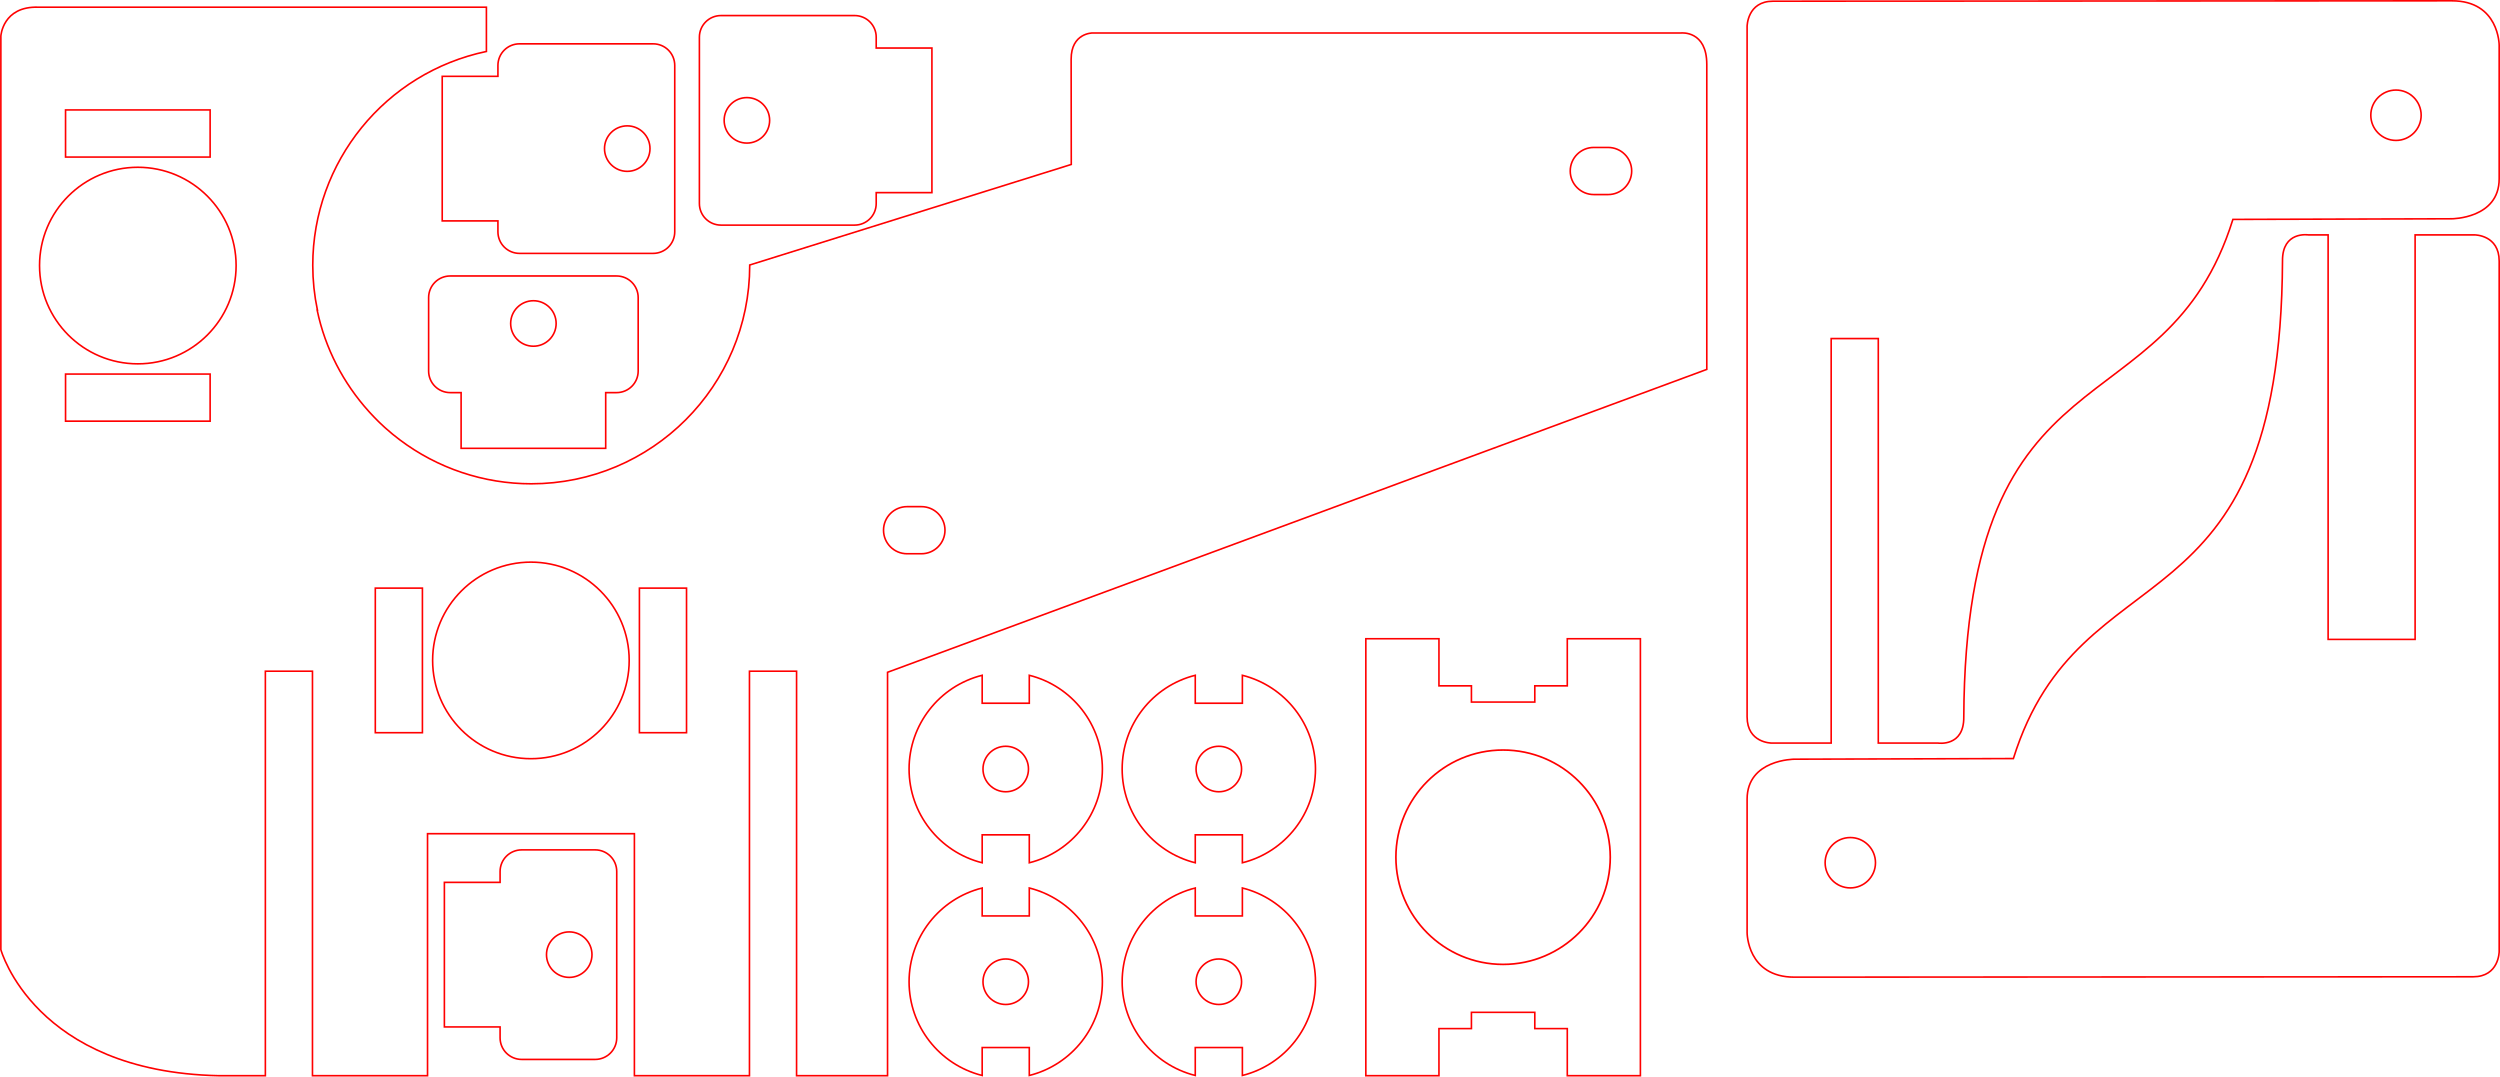
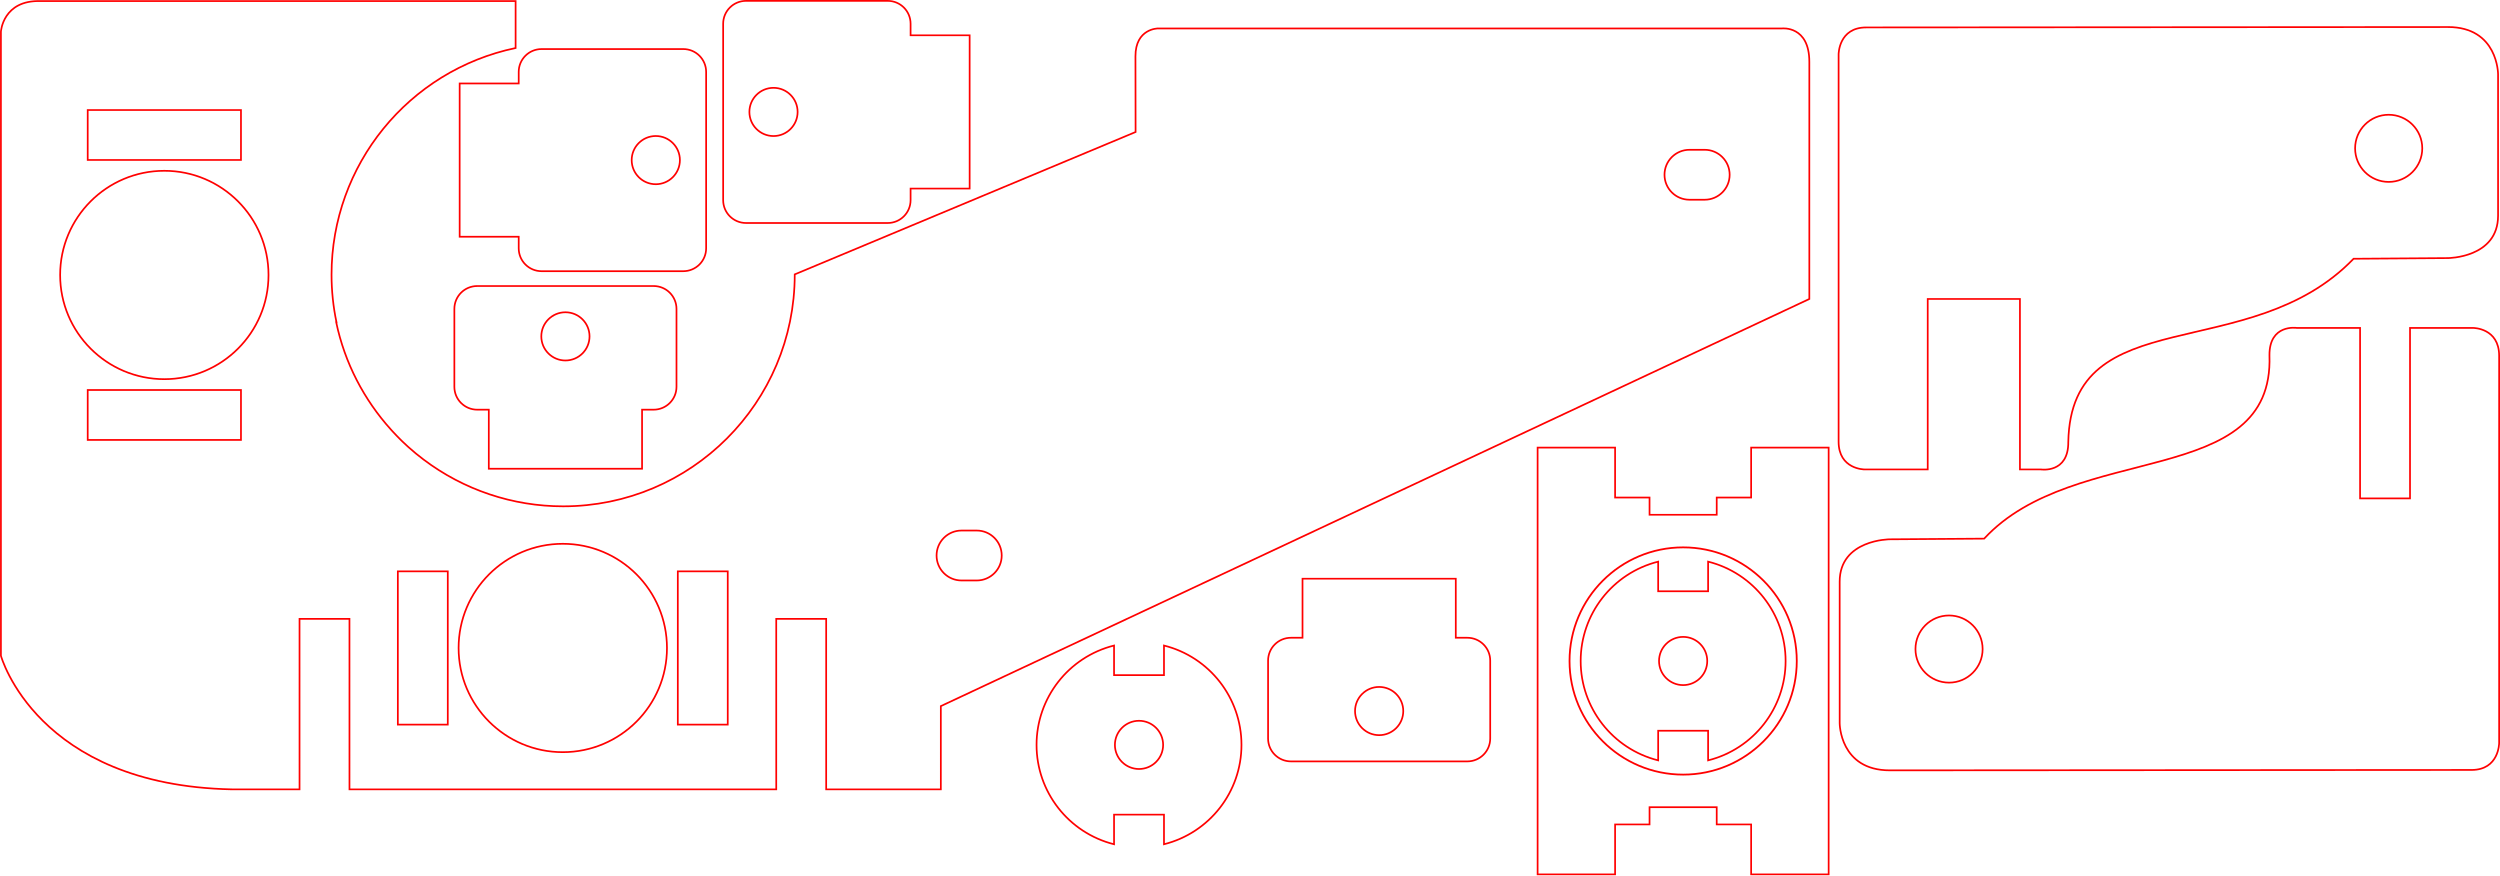
- <svg xmlns="http://www.w3.org/2000/svg" width="153.894mm" height="66.268mm" viewBox="0 0 153.894 66.268" version="1.1" id="svg8">
+ <svg xmlns="http://www.w3.org/2000/svg" width="145.178mm" height="50.826mm" viewBox="0 0 145.178 50.826" version="1.1" id="svg8">
  <defs id="defs2" />
-   <g id="layer1" transform="translate(-5.822096,-4.163574)">
+   <g id="layer1" transform="translate(-5.822096,-4.542073)">
    <g id="g859" transform="rotate(90,56.10933,51.06352)">
      <path id="path815" d="m 41.847,43.18 c -0.801,-2.4e-5 -1.45,0.649 -1.45,1.45 v 0.883 c -2.4e-5,0.801 0.649,1.45 1.45,1.45 0.801,2.4e-5 1.45,-0.649 1.45,-1.45 v -0.883 c 2.4e-5,-0.801 -0.649,-1.45 -1.45,-1.45 z" style="opacity:1;fill:none;fill-opacity:1;stroke:#ff0000;stroke-width:0.1;stroke-miterlimit:4;stroke-dasharray:none;stroke-dashoffset:0;stroke-opacity:1" />
    </g>
    <g id="g859-7" transform="rotate(90,88.30083,61.14402)">
      <path id="path815-5" d="m 41.847,43.18 c -0.801,-2.4e-5 -1.45,0.649 -1.45,1.45 v 0.883 c -2.4e-5,0.801 0.649,1.45 1.45,1.45 0.801,2.4e-5 1.45,-0.649 1.45,-1.45 v -0.883 c 2.4e-5,-0.801 -0.649,-1.45 -1.45,-1.45 z" style="opacity:1;fill:none;fill-opacity:1;stroke:#ff0000;stroke-width:0.1;stroke-miterlimit:4;stroke-dasharray:none;stroke-dashoffset:0;stroke-opacity:1" />
    </g>
-     <g id="g1527" transform="rotate(-90,46.34128,100.4922)">
-       <g transform="translate(22.85347,72.544)" id="g1053-2">
-         <path id="rect961-2" transform="matrix(0.2645833,0,0,0.2645833,99.7998,-4.508287)" d="m -97.227,381.692 -0.001,13.874 h 94.111 v 10.961 H -97.227 l -0.001,13.884 c 0,0 -0.943,6.065 6.032,6.007 88.668,0.449 65.676,46.934 115.801,62.614 l 0.149,50.946 c 0,0 0.022,11.004 9.3,11.004 h 31.071 c 0,0 10.345,0 10.339,-11.005 L 75.375,382.05 c -0.004,-6.042 -5.893,-6.044 -5.893,-6.044 H -91.125 c -6.102,0.002 -6.102,5.686 -6.102,5.686 z" style="opacity:1;fill:none;fill-opacity:1;stroke:#ff0000;stroke-width:0.378;stroke-miterlimit:4;stroke-dasharray:none;stroke-dashoffset:0;stroke-opacity:1" />
-       </g>
-       <path style="opacity:1;fill:none;fill-opacity:1;stroke:#ff0000;stroke-width:0.1;stroke-miterlimit:4;stroke-dasharray:none;stroke-dashoffset:0;stroke-opacity:1" d="m 137.126,207.464 a 1.55,1.55 0 0 1 -1.55,1.55 1.55,1.55 0 0 1 -1.55,-1.55 1.55,1.55 0 0 1 1.55,-1.55 1.55,1.55 0 0 1 1.55,1.55 z" id="path1256-2-1" />
-     </g>
-     <g id="g1331" transform="rotate(-90,71.99743,76.51693)">
-       <path id="rect1044" style="fill:none;stroke:#ff0000;stroke-width:0.1" d="m 78.133,94.419 v 4.501 h 2.9 v 1.999 h 1 v 3.901 h -1 v 2 h -2.9 v 4.5 h 26.9 v -4.5 h -2.9 v -2 h -1 v -3.901 h 1 v -1.999 h 2.9 v -4.501 z" />
+     <g id="g1331" transform="rotate(90,127.5445,78.88834)">
+       <path id="rect1044" style="fill:none;stroke:#ff0000;stroke-width:0.1" d="m 79.191,94.419 v 4.501 h 2.9 v 1.999 h 1 v 3.901 h -1 v 2 h -2.9 v 4.5 h 24.783 v -4.5 h -2.9 v -2 h -1 v -3.901 h 1 v -1.999 h 2.9 v -4.501 z" />
      <path style="fill:none;fill-opacity:1;stroke:#ff0000;stroke-width:0.105;stroke-miterlimit:4;stroke-dasharray:none;stroke-dashoffset:0;stroke-opacity:1" d="m 91.583,109.466 a 6.598,6.598 0 0 1 -6.598,-6.598 6.598,6.598 0 0 1 6.598,-6.598 6.598,6.598 0 0 1 6.598,6.598 6.598,6.598 0 0 1 -6.598,6.598 z" id="path1016-3-4-8" />
    </g>
-     <g id="g23153" transform="translate(-7.408334,-1.058333)">
+     <g id="g23153" transform="translate(15.30598,-9.634133)">
      <path style="fill:none;fill-opacity:1;stroke:#ff0000;stroke-width:0.1;stroke-miterlimit:4;stroke-dasharray:none;stroke-dashoffset:0;stroke-opacity:1" d="m 86.858,52.561 c 0,-0.773 0.627,-1.4 1.4,-1.4 0.773,0 1.4,0.627 1.4,1.4 0,0.773 -0.627,1.4 -1.4,1.4 -0.773,-1e-6 -1.4,-0.627 -1.4,-1.4 z" id="path1256-2-1-5-2-4-3-1" />
      <g id="g1148-0-6" transform="rotate(90,124.7042,67.97477)">
        <g id="g1250">
          <path id="path1222" style="fill:none;stroke:#ff0000;stroke-width:0.1" d="m 103.52,105.871 a 5.95,5.95 0 0 0 5.771,4.5 5.95,5.95 0 0 0 5.771,-4.5 h -1.721 v -2.9 h 1.721 a 5.95,5.95 0 0 0 -5.771,-4.5 5.95,5.95 0 0 0 -5.771,4.5 h 1.72 v 2.9 z" />
        </g>
      </g>
    </g>
    <g id="g1148-0-6-2-6" transform="rotate(90,132.7261,74.85585)" />
-     <path id="rect889-7" style="fill:none;fill-opacity:1;stroke:#ff0000;stroke-width:0.1;stroke-miterlimit:4;stroke-dasharray:none;stroke-dashoffset:0;stroke-opacity:1" d="M 109.307,6.194 H 73.072 c 0,0 -1.316,-0.006 -1.313,1.618 l 0.008,6.475 -19.794,6.189 v 0.019 c 1.9e-4,7.428 -6.022,13.45 -13.45,13.45 -2.925,-1.8e-4 -5.77,-0.954 -8.104,-2.716 -0.146,-0.11 -0.289,-0.223 -0.43,-0.338 -0.004,-0.003 -0.008,-0.006 -0.012,-0.01 l -0.013,-0.011 c -0.122,-0.101 -0.242,-0.204 -0.36,-0.309 -0.035,-0.031 -0.069,-0.061 -0.104,-0.092 -0.104,-0.094 -0.206,-0.189 -0.306,-0.286 l -0.002,-0.002 c -0.037,-0.036 -0.074,-0.072 -0.111,-0.109 l -0.015,-0.015 c -0.07,-0.07 -0.139,-0.14 -0.208,-0.211 -7.9e-4,-8e-4 -0.002,-0.002 -0.003,-0.003 -0.073,-0.075 -0.144,-0.151 -0.215,-0.228 -0.036,-0.039 -0.071,-0.078 -0.107,-0.117 -0.003,-0.003 -0.005,-0.006 -0.008,-0.009 -1.561,-1.729 -2.681,-3.863 -3.179,-6.229 h 0.017 c -0.191,-0.909 -0.288,-1.836 -0.288,-2.766 2.7e-4,-6.364 4.461,-11.857 10.689,-13.163 V 4.606 h -18.892 l -8.696,4.5e-5 c -2.19,-0.067 -2.301,1.777 -2.301,1.777 v 56.24 c 0,0 2.064,7.523 13.408,7.758 h 2.874 v -24.9 h 2.9 v 24.9 h 7.083 v -14.897 h 12.734 v 14.897 h 7.083 v -24.9 h 2.9 v 24.9 h 5.6 V 45.548 L 110.888,26.903 V 8.143 C 110.895,6.019 109.307,6.194 109.307,6.194 Z" />
-     <g id="g1025-5-3-6" transform="matrix(0,1.016807,-1.016806,0,87.72178,-108.6207)" style="stroke-width:0.983">
+     <g id="g1025-5-3-6" transform="matrix(0,1.016807,-1.016806,0,88.78011,-108.6207)" style="stroke-width:0.983">
      <path style="opacity:1;fill:none;fill-opacity:1;stroke:#ff0000;stroke-width:0.098;stroke-miterlimit:4;stroke-dasharray:none;stroke-dashoffset:0;stroke-opacity:1" d="m 132.947,72.202 a 5.95,5.95 0 0 1 -5.95,5.95 5.95,5.95 0 0 1 -5.95,-5.95 5.95,5.95 0 0 1 5.95,-5.95 5.95,5.95 0 0 1 5.95,5.95 z" id="path1016-0-6-4" />
    </g>
-     <g id="g1025-5-3-6-5" transform="matrix(0,1.016807,-1.016806,0,111.9189,-84.31449)" style="stroke-width:0.983">
+     <g id="g1025-5-3-6-5" transform="matrix(0,1.016807,-1.016806,0,111.9189,-86.96032)" style="stroke-width:0.983">
      <path style="opacity:1;fill:none;fill-opacity:1;stroke:#ff0000;stroke-width:0.098;stroke-miterlimit:4;stroke-dasharray:none;stroke-dashoffset:0;stroke-opacity:1" d="m 132.947,72.202 a 5.95,5.95 0 0 1 -5.95,5.95 5.95,5.95 0 0 1 -5.95,-5.95 5.95,5.95 0 0 1 5.95,-5.95 5.95,5.95 0 0 1 5.95,5.95 z" id="path1016-0-6-4-4" />
    </g>
-     <rect style="fill:none;stroke:#ff0000;stroke-width:0.1" id="rect12550" width="2.9" height="8.9" x="28.925" y="40.367" />
-     <rect style="fill:none;stroke:#ff0000;stroke-width:0.1" id="rect12550-0" width="2.9" height="8.9" x="45.183" y="40.367" />
-     <g id="g12658" transform="translate(2.948057,-20.32653)">
+     <rect style="fill:none;stroke:#ff0000;stroke-width:0.1" id="rect12550" width="2.9" height="8.9" x="28.925" y="37.721" />
+     <rect style="fill:none;stroke:#ff0000;stroke-width:0.1" id="rect12550-0" width="2.9" height="8.9" x="45.183" y="37.721" />
+     <g id="g12658" transform="translate(4.006391,-20.32653)">
      <rect style="fill:none;stroke:#ff0000;stroke-width:0.1" id="rect12550-1" width="2.9" height="8.9" x="31.258" y="-15.809" transform="rotate(90)" />
      <rect style="fill:none;stroke:#ff0000;stroke-width:0.1" id="rect12550-0-5" width="2.9" height="8.9" x="47.516" y="-15.809" transform="rotate(90)" />
    </g>
-     <g id="g3755" transform="translate(1.881841,-51.92049)">
-       <g id="g3869" transform="translate(0,-2.116667)">
-         <path id="rect12583-6" style="fill:none;stroke:#ff0000;stroke-width:0.378" d="m 119.645,284.18 c -2.787,0 -5.029,2.245 -5.029,5.031 v 17.078 c 0,2.787 2.243,5.029 5.029,5.029 h 2.529 v 12.961 h 33.639 v -12.961 h 2.527 c 2.787,0 5.031,-2.243 5.031,-5.029 v -17.078 c 0,-2.787 -2.245,-5.031 -5.031,-5.031 z" transform="scale(0.2645833)" />
-         <path style="fill:none;fill-opacity:1;stroke:#ff0000;stroke-width:0.1;stroke-miterlimit:4;stroke-dasharray:none;stroke-dashoffset:0;stroke-opacity:1" d="m 35.375,78.113 c 0,-0.773 0.627,-1.4 1.4,-1.4 0.773,0 1.4,0.627 1.4,1.4 0,0.773 -0.627,1.4 -1.4,1.4 -0.773,-10e-7 -1.4,-0.627 -1.4,-1.4 z" id="path1256-2-1-5-2-4" />
-       </g>
-       <g id="g3869-1" transform="rotate(90,19.50963,97.58442)">
-         <path id="rect12583-6-5" style="fill:none;stroke:#ff0000;stroke-width:0.378" d="m 119.645,284.18 c -2.787,0 -5.029,2.245 -5.029,5.031 v 17.078 c 0,2.787 2.243,5.029 5.029,5.029 h 2.529 v 12.961 h 33.639 v -12.961 h 2.527 c 2.787,0 5.031,-2.243 5.031,-5.029 v -17.078 c 0,-2.787 -2.245,-5.031 -5.031,-5.031 z" transform="scale(0.2645833)" />
-         <path style="fill:none;fill-opacity:1;stroke:#ff0000;stroke-width:0.1;stroke-miterlimit:4;stroke-dasharray:none;stroke-dashoffset:0;stroke-opacity:1" d="m 35.375,78.113 c 0,-0.773 0.627,-1.4 1.4,-1.4 0.773,0 1.4,0.627 1.4,1.4 0,0.773 -0.627,1.4 -1.4,1.4 -0.773,-10e-7 -1.4,-0.627 -1.4,-1.4 z" id="path1256-2-1-5-2-4-0" />
-       </g>
-       <g id="g3869-8" transform="rotate(90,44.25214,72.70884)">
-         <path id="rect12583-6-2" style="fill:none;stroke:#ff0000;stroke-width:0.378" d="m 119.645,270.18 c -2.787,0 -5.029,2.245 -5.029,5.031 v 31.078 c 0,2.787 2.243,5.029 5.029,5.029 h 2.529 v 12.961 h 33.639 v -12.961 h 2.527 c 2.787,0 5.031,-2.243 5.031,-5.029 v -31.078 c 0,-2.787 -2.245,-5.031 -5.031,-5.031 z" transform="scale(0.2645833)" />
-         <path style="fill:none;fill-opacity:1;stroke:#ff0000;stroke-width:0.1;stroke-miterlimit:4;stroke-dasharray:none;stroke-dashoffset:0;stroke-opacity:1" d="m 35.375,74.409 c 0,-0.773 0.627,-1.4 1.4,-1.4 0.773,0 1.4,0.627 1.4,1.4 0,0.773 -0.627,1.4 -1.4,1.4 -0.773,-10e-7 -1.4,-0.627 -1.4,-1.4 z" id="path1256-2-1-5-2-4-3" />
-       </g>
-       <g id="g3869-8-4" transform="rotate(-90,37.88747,62.37953)">
-         <path id="rect12583-6-2-7" style="fill:none;stroke:#ff0000;stroke-width:0.378" d="m 119.645,270.18 c -2.787,0 -5.029,2.245 -5.029,5.031 v 31.078 c 0,2.787 2.243,5.029 5.029,5.029 h 2.529 v 12.961 h 33.639 v -12.961 h 2.527 c 2.787,0 5.031,-2.243 5.031,-5.029 v -31.078 c 0,-2.787 -2.245,-5.031 -5.031,-5.031 z" transform="scale(0.2645833)" />
-         <path style="fill:none;fill-opacity:1;stroke:#ff0000;stroke-width:0.1;stroke-miterlimit:4;stroke-dasharray:none;stroke-dashoffset:0;stroke-opacity:1" d="m 35.375,74.409 c 0,-0.773 0.627,-1.4 1.4,-1.4 0.773,0 1.4,0.627 1.4,1.4 0,0.773 -0.627,1.4 -1.4,1.4 -0.773,-10e-7 -1.4,-0.627 -1.4,-1.4 z" id="path1256-2-1-5-2-4-3-6" />
-       </g>
+     <g id="g3869" transform="translate(1.881841,-54.03716)">
+       <path id="rect12583-6" style="fill:none;stroke:#ff0000;stroke-width:0.378" d="m 119.645,284.18 c -2.787,0 -5.029,2.245 -5.029,5.031 v 17.078 c 0,2.787 2.243,5.029 5.029,5.029 h 2.529 v 12.961 h 33.639 v -12.961 h 2.527 c 2.787,0 5.031,-2.243 5.031,-5.029 v -17.078 c 0,-2.787 -2.245,-5.031 -5.031,-5.031 z" transform="scale(0.2645833)" />
+       <path style="fill:none;fill-opacity:1;stroke:#ff0000;stroke-width:0.1;stroke-miterlimit:4;stroke-dasharray:none;stroke-dashoffset:0;stroke-opacity:1" d="m 35.375,78.113 c 0,-0.773 0.627,-1.4 1.4,-1.4 0.773,0 1.4,0.627 1.4,1.4 0,0.773 -0.627,1.4 -1.4,1.4 -0.773,-10e-7 -1.4,-0.627 -1.4,-1.4 z" id="path1256-2-1-5-2-4" />
    </g>
-     <g id="g23153-5" transform="translate(-20.52528,-1.058333)">
+     <g id="g3869-1" transform="rotate(180,61.34308,61.97329)">
+       <path id="rect12583-6-5" style="fill:none;stroke:#ff0000;stroke-width:0.378" d="m 119.645,284.18 c -2.787,0 -5.029,2.245 -5.029,5.031 v 17.078 c 0,2.787 2.243,5.029 5.029,5.029 h 2.529 v 12.961 h 33.639 v -12.961 h 2.527 c 2.787,0 5.031,-2.243 5.031,-5.029 v -17.078 c 0,-2.787 -2.245,-5.031 -5.031,-5.031 z" transform="scale(0.2645833)" />
+       <path style="fill:none;fill-opacity:1;stroke:#ff0000;stroke-width:0.1;stroke-miterlimit:4;stroke-dasharray:none;stroke-dashoffset:0;stroke-opacity:1" d="m 35.375,78.113 c 0,-0.773 0.627,-1.4 1.4,-1.4 0.773,0 1.4,0.627 1.4,1.4 0,0.773 -0.627,1.4 -1.4,1.4 -0.773,-10e-7 -1.4,-0.627 -1.4,-1.4 z" id="path1256-2-1-5-2-4-0" />
+     </g>
+     <g id="g3869-8" transform="rotate(90,70.62414,47.68951)">
+       <path id="rect12583-6-2" style="fill:none;stroke:#ff0000;stroke-width:0.378" d="m 119.645,270.18 c -2.787,0 -5.029,2.245 -5.029,5.031 v 31.078 c 0,2.787 2.243,5.029 5.029,5.029 h 2.529 v 12.961 h 33.639 v -12.961 h 2.527 c 2.787,0 5.031,-2.243 5.031,-5.029 v -31.078 c 0,-2.787 -2.245,-5.031 -5.031,-5.031 z" transform="scale(0.2645833)" />
+       <path style="fill:none;fill-opacity:1;stroke:#ff0000;stroke-width:0.1;stroke-miterlimit:4;stroke-dasharray:none;stroke-dashoffset:0;stroke-opacity:1" d="m 35.375,74.409 c 0,-0.773 0.627,-1.4 1.4,-1.4 0.773,0 1.4,0.627 1.4,1.4 0,0.773 -0.627,1.4 -1.4,1.4 -0.773,-10e-7 -1.4,-0.627 -1.4,-1.4 z" id="path1256-2-1-5-2-4-3" />
+     </g>
+     <g id="g3869-8-4" transform="rotate(-90,12.0744,35.74294)">
+       <path id="rect12583-6-2-7" style="fill:none;stroke:#ff0000;stroke-width:0.378" d="m 119.645,270.18 c -2.787,0 -5.029,2.245 -5.029,5.031 v 31.078 c 0,2.787 2.243,5.029 5.029,5.029 h 2.529 v 12.961 h 33.639 v -12.961 h 2.527 c 2.787,0 5.031,-2.243 5.031,-5.029 v -31.078 c 0,-2.787 -2.245,-5.031 -5.031,-5.031 z" transform="scale(0.2645833)" />
+       <path style="fill:none;fill-opacity:1;stroke:#ff0000;stroke-width:0.1;stroke-miterlimit:4;stroke-dasharray:none;stroke-dashoffset:0;stroke-opacity:1" d="m 35.375,74.409 c 0,-0.773 0.627,-1.4 1.4,-1.4 0.773,0 1.4,0.627 1.4,1.4 0,0.773 -0.627,1.4 -1.4,1.4 -0.773,-10e-7 -1.4,-0.627 -1.4,-1.4 z" id="path1256-2-1-5-2-4-3-6" />
+     </g>
+     <g id="g23153-5" transform="translate(-16.29195,-4.7625)">
      <path style="fill:none;fill-opacity:1;stroke:#ff0000;stroke-width:0.1;stroke-miterlimit:4;stroke-dasharray:none;stroke-dashoffset:0;stroke-opacity:1" d="m 86.858,52.561 c 0,-0.773 0.627,-1.4 1.4,-1.4 0.773,0 1.4,0.627 1.4,1.4 0,0.773 -0.627,1.4 -1.4,1.4 -0.773,-1e-6 -1.4,-0.627 -1.4,-1.4 z" id="path1256-2-1-5-2-4-3-1-0" />
      <g id="g1148-0-6-4" transform="rotate(90,124.7042,67.97477)">
        <g id="g1250-9">
          <path id="path1222-6" style="fill:none;stroke:#ff0000;stroke-width:0.1" d="m 103.52,105.871 a 5.95,5.95 0 0 0 5.771,4.5 5.95,5.95 0 0 0 5.771,-4.5 h -1.721 v -2.9 h 1.721 a 5.95,5.95 0 0 0 -5.771,-4.5 5.95,5.95 0 0 0 -5.771,4.5 h 1.72 v 2.9 z" />
        </g>
      </g>
    </g>
-     <g id="g23153-7" transform="translate(-20.52528,12.03559)">
-       <path style="fill:none;fill-opacity:1;stroke:#ff0000;stroke-width:0.1;stroke-miterlimit:4;stroke-dasharray:none;stroke-dashoffset:0;stroke-opacity:1" d="m 86.858,52.561 c 0,-0.773 0.627,-1.4 1.4,-1.4 0.773,0 1.4,0.627 1.4,1.4 0,0.773 -0.627,1.4 -1.4,1.4 -0.773,-1e-6 -1.4,-0.627 -1.4,-1.4 z" id="path1256-2-1-5-2-4-3-1-4" />
-       <g id="g1148-0-6-3" transform="rotate(90,124.7042,67.97477)">
-         <g id="g1250-0">
-           <path id="path1222-9" style="fill:none;stroke:#ff0000;stroke-width:0.1" d="m 103.52,105.871 a 5.95,5.95 0 0 0 5.771,4.5 5.95,5.95 0 0 0 5.771,-4.5 h -1.721 v -2.9 h 1.721 a 5.95,5.95 0 0 0 -5.771,-4.5 5.95,5.95 0 0 0 -5.771,4.5 h 1.72 v 2.9 z" />
+     <path id="rect889-7-1" style="fill:none;fill-opacity:1;stroke:#ff0000;stroke-width:0.1;stroke-miterlimit:4;stroke-dasharray:none;stroke-dashoffset:0;stroke-opacity:1" d="M 109.306,6.194 H 73.072 c 0,0 -1.316,-0.006 -1.313,1.618 l 0.008,4.396 -19.794,8.268 v 0.019 c 1.9e-4,7.428 -6.022,13.45 -13.45,13.45 -2.925,-1.8e-4 -5.77,-0.954 -8.104,-2.716 -0.146,-0.11 -0.289,-0.223 -0.43,-0.338 -0.004,-0.003 -0.008,-0.006 -0.012,-0.01 l -0.013,-0.011 c -0.122,-0.101 -0.242,-0.204 -0.36,-0.309 -0.035,-0.031 -0.069,-0.061 -0.104,-0.092 -0.104,-0.094 -0.206,-0.189 -0.306,-0.286 l -0.002,-0.002 c -0.037,-0.036 -0.074,-0.072 -0.111,-0.109 l -0.015,-0.015 c -0.07,-0.07 -0.139,-0.14 -0.208,-0.211 -7.9e-4,-8e-4 -0.002,-0.002 -0.003,-0.003 -0.073,-0.075 -0.144,-0.151 -0.215,-0.228 -0.036,-0.039 -0.071,-0.078 -0.107,-0.117 -0.003,-0.003 -0.005,-0.006 -0.008,-0.009 -1.561,-1.729 -2.681,-3.863 -3.179,-6.229 h 0.017 c -0.191,-0.909 -0.288,-1.836 -0.288,-2.766 2.7e-4,-6.364 4.461,-11.857 10.689,-13.163 v -2.726 h -18.892 l -8.696,5e-5 c -2.19,-0.067 -2.301,1.777 -2.301,1.777 l 4.3e-4,36.241 c 0,0 2.064,7.523 13.408,7.758 h 3.933 l -4.3e-4,-9.901 h 2.9 l 4.3e-4,9.901 h 6.024 l 12.734,4.8e-4 h 6.025 l -4.3e-4,-9.9 h 2.9 l 4.3e-4,9.9 h 6.658 l -4.3e-4,-4.834 50.435,-23.644 V 8.142 c 0.006,-2.124 -1.582,-1.948 -1.582,-1.948 z" />
+     <g transform="rotate(-90,71.74668,54.13149)" id="g1053-2-8-1">
+       <path id="rect961-2-5-0" transform="matrix(0.2645833,0,0,0.2645833,99.7998,-4.508287)" d="m -21.635,381.692 -0.001,13.874 h 37.415 v 20.239 h -37.414 l -0.001,4.606 c 0,0 -0.943,6.065 6.032,6.007 31.364,0.637 16.513,39.791 40.209,62.614 l 0.148,20.711 c 0,0 0.022,11.004 9.3,11.004 h 31.071 c 0,0 10.345,0 10.339,-11.005 L 75.375,382.05 c -0.004,-6.042 -5.893,-6.044 -5.893,-6.044 h -85.015 c -6.102,0.002 -6.102,5.686 -6.102,5.686 z" style="opacity:1;fill:none;fill-opacity:1;stroke:#ff0000;stroke-width:0.378;stroke-miterlimit:4;stroke-dasharray:none;stroke-dashoffset:0;stroke-opacity:1" />
+     </g>
+     <path style="fill:none;fill-opacity:1;stroke:#ff0000;stroke-width:0.1;stroke-miterlimit:4;stroke-dasharray:none;stroke-dashoffset:0;stroke-opacity:1" d="m 144.536,11.206 a 1.95,1.95 0 0 1 1.95,1.95 1.95,1.95 0 0 1 -1.95,1.95 1.95,1.95 0 0 1 -1.95,-1.95 1.95,1.95 0 0 1 1.95,-1.95 z" id="path1256-2-1-3-1-4" />
+     <g id="g3510" transform="translate(-7.93746,-7.561509)">
+       <g id="g1527-8" transform="rotate(90,206.0944,120.3134)">
+         <g transform="translate(22.85347,72.544)" id="g1053-2-4">
+           <path id="rect961-2-1" d="m -21.637,381.69 -0.001,13.874 37.417,0.002 v 10.961 l -37.416,-0.002 -0.001,13.884 c 0,0 -0.943,6.065 6.032,6.007 29.517,-1.062 18.657,42.65 40.211,62.616 l 0.149,20.71 c 0,0 0.022,11.004 9.3,11.004 h 31.071 c 0,0 10.345,0 10.339,-11.005 L 75.375,382.05 c -0.004,-6.042 -5.893,-6.044 -5.893,-6.044 l -85.017,-0.002 c -6.102,0.002 -6.102,5.686 -6.102,5.686 z" style="opacity:1;fill:none;fill-opacity:1;stroke:#ff0000;stroke-width:0.378;stroke-miterlimit:4;stroke-dasharray:none;stroke-dashoffset:0;stroke-opacity:1" transform="matrix(0.2645833,0,0,0.2645833,99.7998,-4.508287)" />
        </g>
      </g>
-     </g>
-     <g id="g23153-6" transform="translate(-7.408334,12.03559)">
-       <path style="fill:none;fill-opacity:1;stroke:#ff0000;stroke-width:0.1;stroke-miterlimit:4;stroke-dasharray:none;stroke-dashoffset:0;stroke-opacity:1" d="m 86.858,52.561 c 0,-0.773 0.627,-1.4 1.4,-1.4 0.773,0 1.4,0.627 1.4,1.4 0,0.773 -0.627,1.4 -1.4,1.4 -0.773,-1e-6 -1.4,-0.627 -1.4,-1.4 z" id="path1256-2-1-5-2-4-3-1-6" />
-       <g id="g1148-0-6-0" transform="rotate(90,124.7042,67.97477)">
-         <g id="g1250-4">
-           <path id="path1222-5" style="fill:none;stroke:#ff0000;stroke-width:0.1" d="m 103.52,105.871 a 5.95,5.95 0 0 0 5.771,4.5 5.95,5.95 0 0 0 5.771,-4.5 h -1.721 v -2.9 h 1.721 a 5.95,5.95 0 0 0 -5.771,-4.5 5.95,5.95 0 0 0 -5.771,4.5 h 1.72 v 2.9 z" />
-         </g>
-       </g>
-     </g>
-     <g id="g1527-6" transform="rotate(90,202.7457,124.4407)">
-       <g transform="translate(22.85347,72.544)" id="g1053-2-8">
-         <path id="rect961-2-5" transform="matrix(0.2645833,0,0,0.2645833,99.7998,-4.508287)" d="m -97.227,381.692 -0.001,13.874 H -3.117 V 415.805 H -97.227 l -0.001,4.606 c 0,0 -0.943,6.065 6.032,6.007 88.668,0.449 65.676,46.934 115.801,62.614 l 0.149,50.946 c 0,0 0.022,11.004 9.3,11.004 h 31.071 c 0,0 10.345,0 10.339,-11.005 L 75.375,382.05 c -0.004,-6.042 -5.893,-6.044 -5.893,-6.044 H -91.125 c -6.102,0.002 -6.102,5.686 -6.102,5.686 z" style="opacity:1;fill:none;fill-opacity:1;stroke:#ff0000;stroke-width:0.378;stroke-miterlimit:4;stroke-dasharray:none;stroke-dashoffset:0;stroke-opacity:1" />
-       </g>
-       <path style="opacity:1;fill:none;fill-opacity:1;stroke:#ff0000;stroke-width:0.1;stroke-miterlimit:4;stroke-dasharray:none;stroke-dashoffset:0;stroke-opacity:1" d="m 137.126,207.464 a 1.55,1.55 0 0 1 -1.55,1.55 1.55,1.55 0 0 1 -1.55,-1.55 1.55,1.55 0 0 1 1.55,-1.55 1.55,1.55 0 0 1 1.55,1.55 z" id="path1256-2-1-3" />
+       <path style="fill:none;fill-opacity:1;stroke:#ff0000;stroke-width:0.1;stroke-miterlimit:4;stroke-dasharray:none;stroke-dashoffset:0;stroke-opacity:1" d="m 126.943,47.845 a 1.95,1.95 0 0 1 1.95,1.95 1.95,1.95 0 0 1 -1.95,1.95 1.95,1.95 0 0 1 -1.95,-1.95 1.95,1.95 0 0 1 1.95,-1.95 z" id="path1256-2-1-3-1-4-9" />
    </g>
  </g>
</svg>
